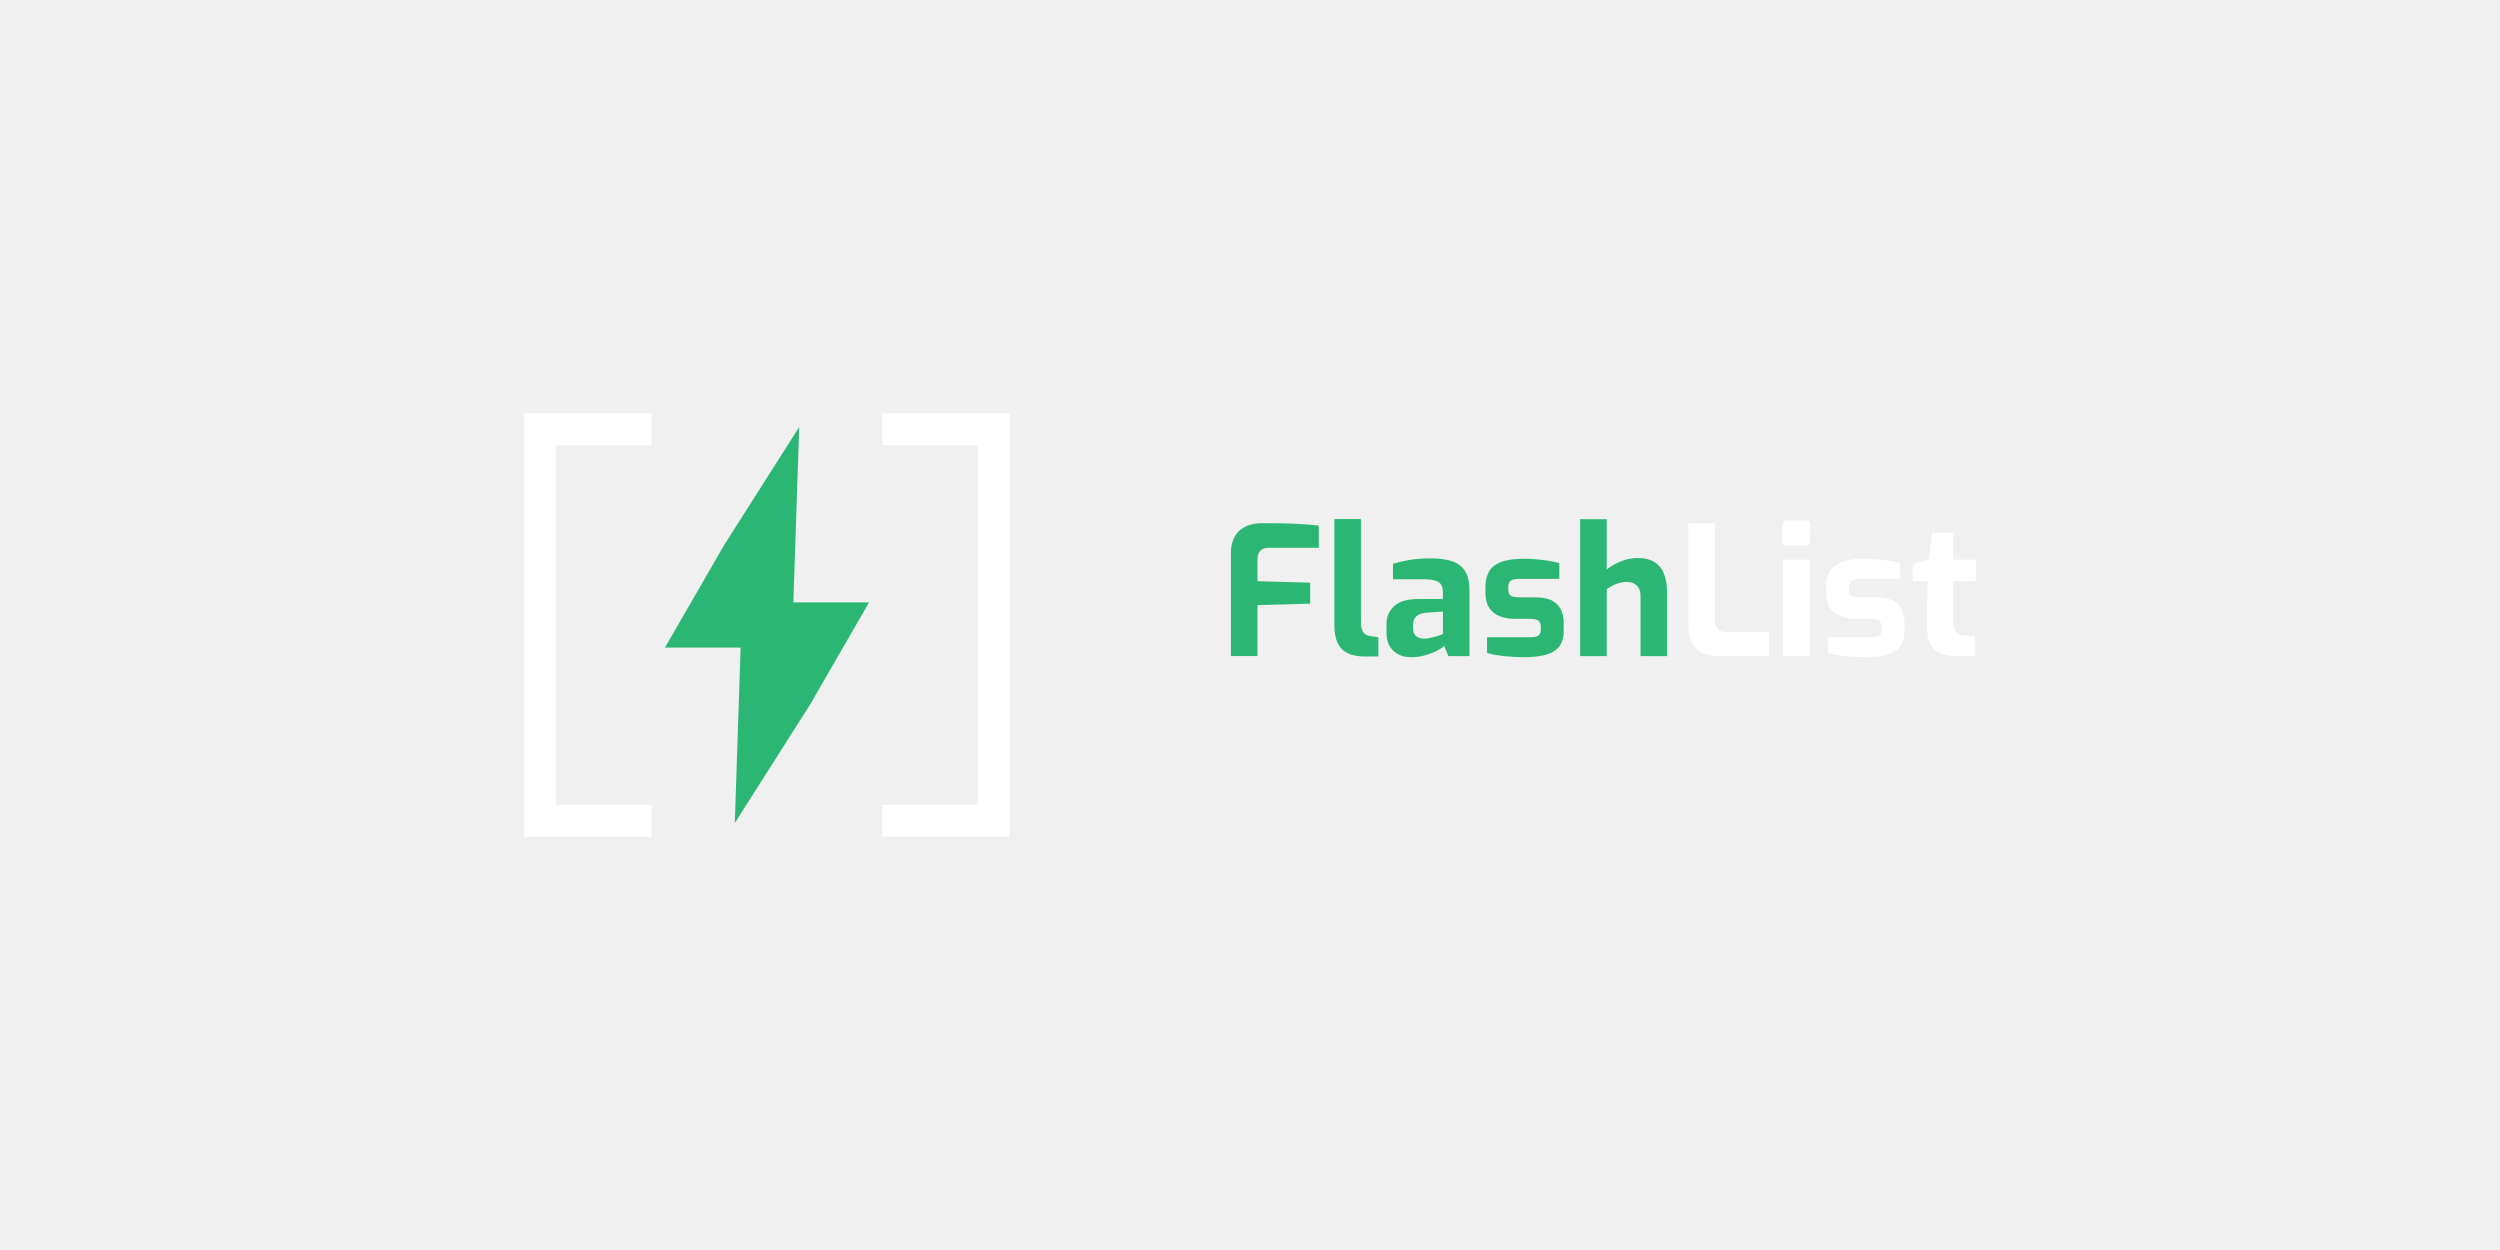
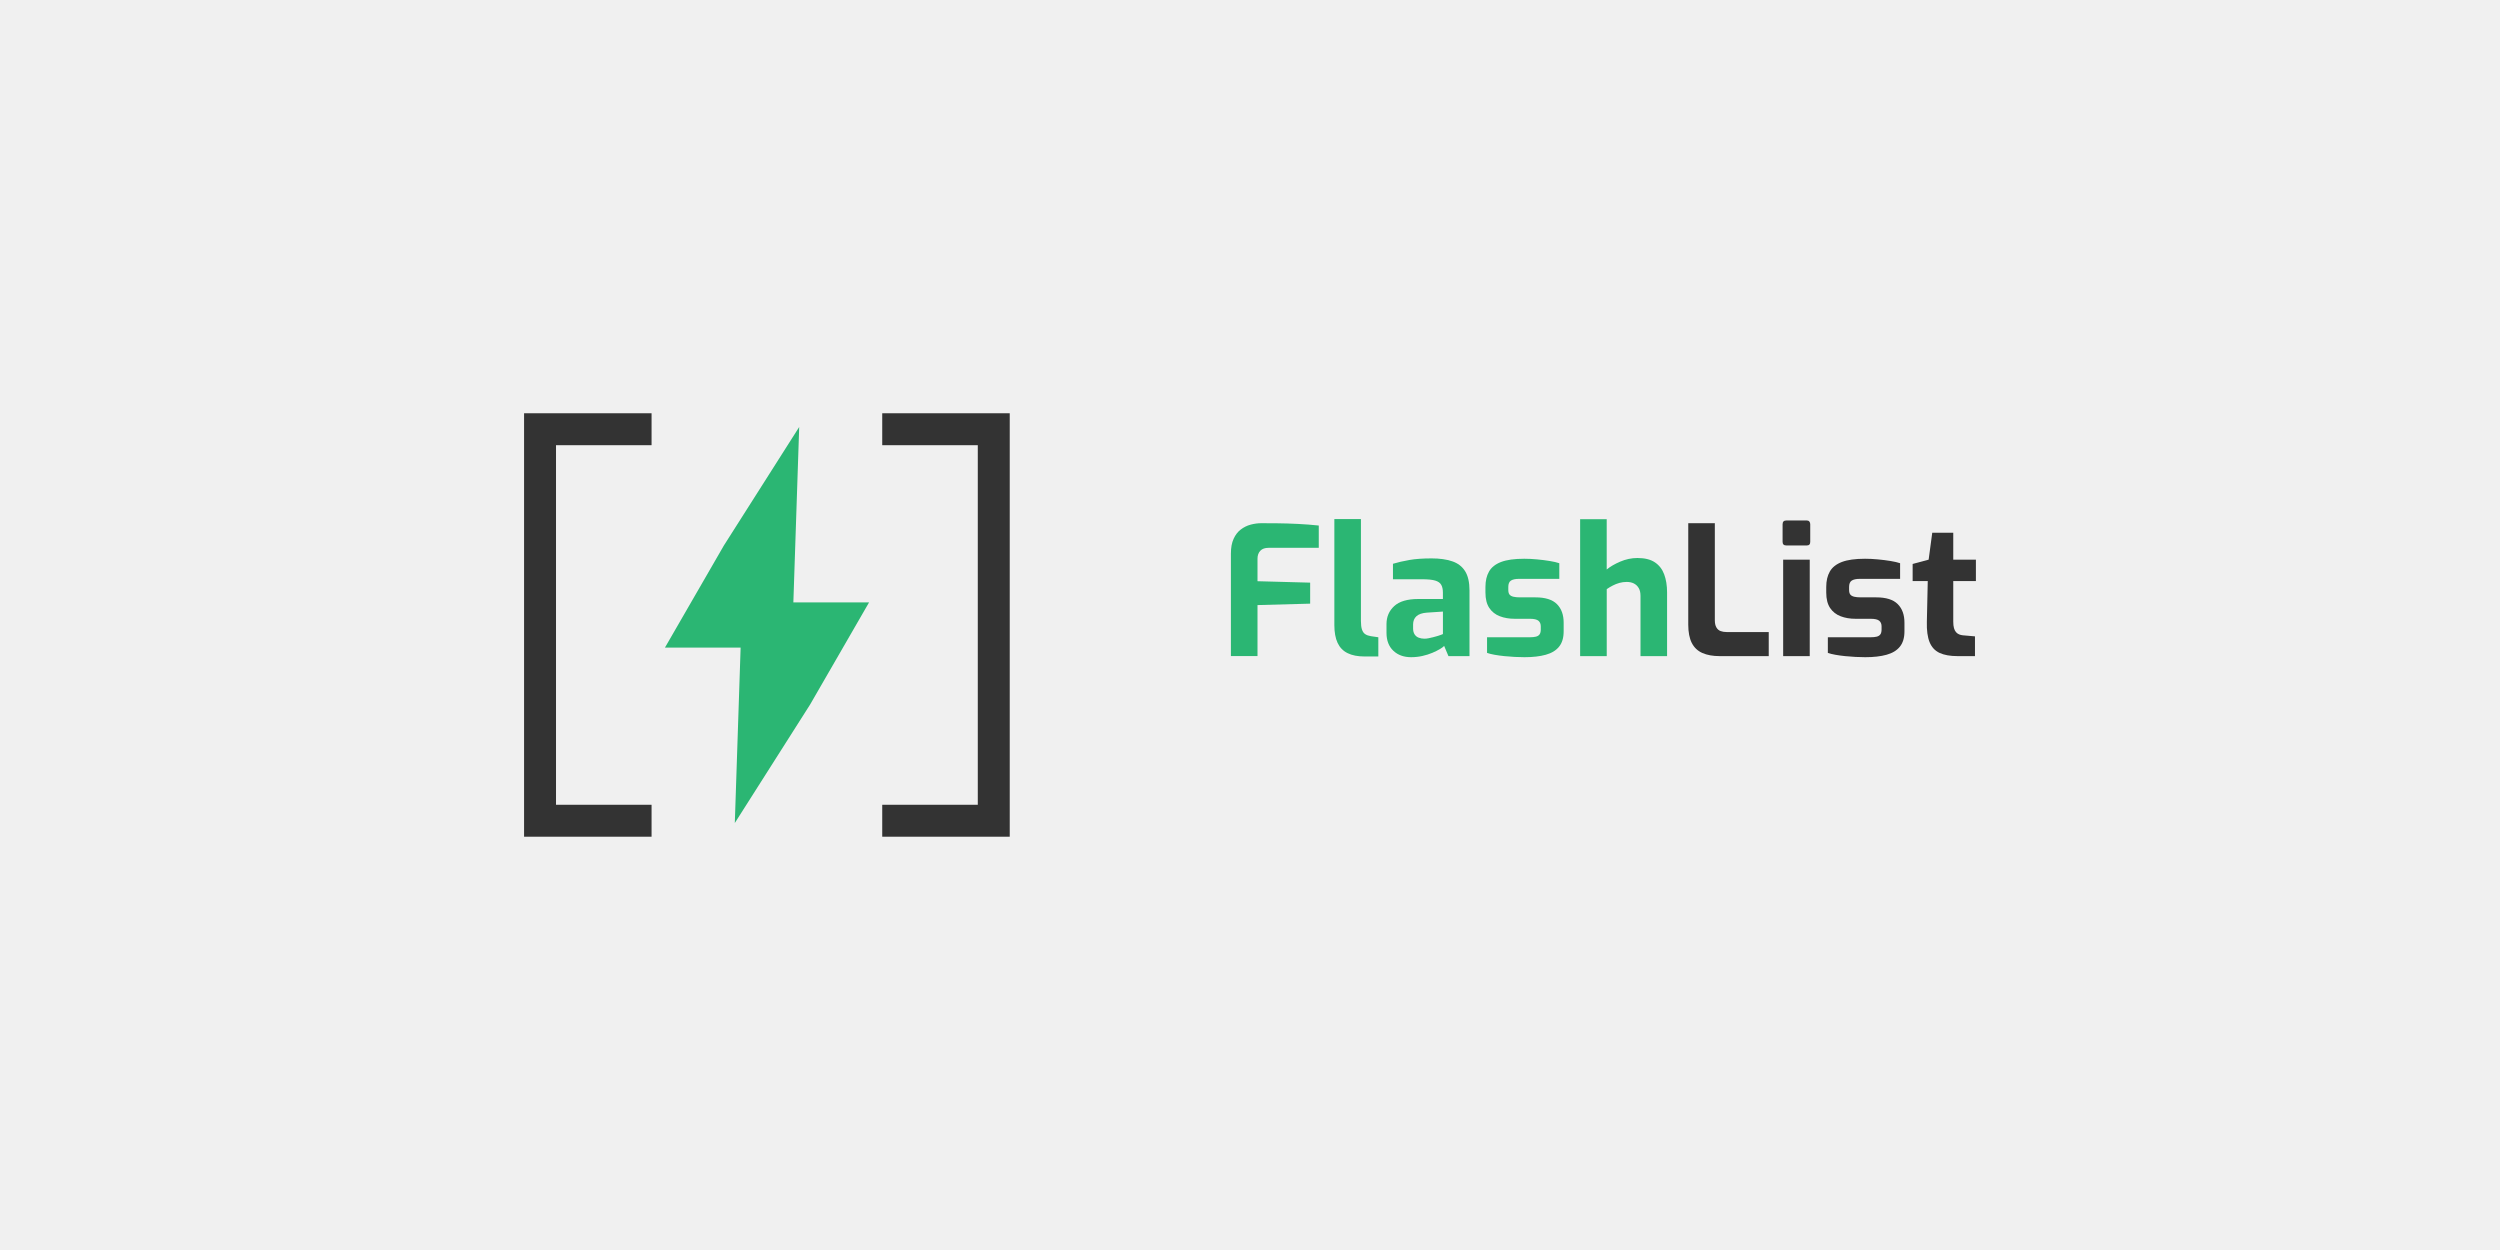
<svg xmlns="http://www.w3.org/2000/svg" version="1.1" id="Layer_1" x="0px" y="0px" viewBox="0 0 595.28 419.53" style="enable-background:new 0 0 595.28 419.53;" xml:space="preserve" width="1200" height="600">
  <style type="text/css">
    
      .background {
        fill: #00000000;
      }
    
  </style>
  <rect class="background" width="100%" height="100%" />
  <g>
    <g>
-       <g fill="#ffffff">
+       <g fill="#333333">
        <polygon points="96.79,280.82 54,280.82 54,138.7 96.79,138.7 96.79,149.42 64.72,149.42 64.72,270.1 96.79,270.1    " />
        <polygon points="217,280.82 174.21,280.82 174.21,270.1 206.28,270.1 206.28,149.42 174.21,149.42 174.21,138.7 217,138.7  " />
      </g>
      <polygon fill="#2bb673" points="144.38,202.18 146.34,143.31 121.07,183.07 101.28,217.35 126.68,217.35 124.73,276.22 150,236.46 169.79,202.18                  " />
    </g>
    <g>
      <g fill="#2bb673">
        <path d="M291.23,220.21v-34.43c0-1.97,0.3-3.62,0.91-4.94c0.6-1.33,1.41-2.37,2.41-3.13c1-0.76,2.11-1.31,3.32-1.63               c1.21-0.32,2.39-0.48,3.56-0.48c1.45,0,3.25,0.01,5.4,0.03c2.15,0.02,4.44,0.09,6.87,0.21c2.43,0.12,4.77,0.3,7.02,0.54v7.48               h-16.82c-1.25,0-2.18,0.33-2.8,0.99c-0.62,0.66-0.94,1.54-0.94,2.62v7.6l17.67,0.48v7.05l-17.67,0.48v17.12H291.23z" />
        <path d="M336.09,220.33c-2.29,0-4.19-0.37-5.7-1.12c-1.51-0.74-2.62-1.89-3.35-3.44c-0.72-1.55-1.09-3.55-1.09-6V174.2h8.92v34.25               c0,1.21,0.12,2.16,0.36,2.87c0.24,0.7,0.61,1.22,1.11,1.54c0.5,0.32,1.14,0.54,1.9,0.66l2.47,0.36v6.45H336.09z" />
        <path d="M351.71,220.57c-2.45,0-4.44-0.72-5.97-2.17c-1.53-1.45-2.29-3.46-2.29-6.03v-2.89c0-2.45,0.86-4.47,2.59-6.06               c1.73-1.59,4.42-2.38,8.08-2.38h8.26v-2.23c0-1-0.18-1.84-0.54-2.5c-0.36-0.66-1.03-1.15-2.02-1.45c-0.99-0.3-2.48-0.45-4.49-0.45               h-9.71v-5.19c1.57-0.48,3.39-0.9,5.46-1.27c2.07-0.36,4.57-0.54,7.51-0.54c2.69,0,4.99,0.32,6.9,0.97               c1.91,0.64,3.36,1.75,4.34,3.32c0.99,1.57,1.48,3.74,1.48,6.51v22.01h-7.06l-1.45-3.44c-0.28,0.32-0.76,0.68-1.45,1.08               c-0.68,0.4-1.52,0.82-2.5,1.24s-2.09,0.77-3.32,1.05C354.31,220.43,353.03,220.57,351.71,220.57z M356.23,214.36               c0.4,0,0.85-0.05,1.36-0.15c0.5-0.1,1.02-0.22,1.57-0.36c0.54-0.14,1.05-0.28,1.51-0.42c0.46-0.14,0.85-0.27,1.15-0.39               c0.3-0.12,0.49-0.2,0.57-0.24v-7.54l-5.43,0.36c-1.57,0.12-2.72,0.52-3.47,1.21c-0.74,0.68-1.11,1.61-1.11,2.77v1.33               c0,0.8,0.17,1.47,0.51,1.99s0.8,0.89,1.39,1.11C354.85,214.25,355.5,214.36,356.23,214.36z" />
        <path d="M389.75,220.57c-1.01,0-2.09-0.03-3.26-0.09c-1.17-0.06-2.33-0.15-3.5-0.27c-1.17-0.12-2.25-0.27-3.26-0.45               c-1.01-0.18-1.85-0.39-2.53-0.63v-5.25h14.35c0.84,0,1.54-0.07,2.08-0.21c0.54-0.14,0.94-0.4,1.21-0.78s0.39-0.94,0.39-1.66v-1.02               c0-0.8-0.26-1.43-0.78-1.87c-0.52-0.44-1.49-0.66-2.9-0.66h-5.06c-1.85,0-3.52-0.28-5-0.85c-1.49-0.56-2.66-1.49-3.53-2.77               c-0.86-1.28-1.3-3.01-1.3-5.18V197c0-2.05,0.4-3.78,1.21-5.19c0.8-1.41,2.15-2.47,4.04-3.2c1.89-0.72,4.48-1.08,7.78-1.08               c1.33,0,2.74,0.07,4.25,0.21c1.51,0.14,2.93,0.32,4.28,0.54c1.35,0.22,2.42,0.47,3.23,0.75v5.25h-13.57               c-1.17,0-2.05,0.19-2.65,0.57c-0.6,0.38-0.9,1.1-0.9,2.14v0.97c0,0.72,0.14,1.26,0.42,1.6c0.28,0.34,0.71,0.58,1.3,0.72               c0.58,0.14,1.32,0.21,2.2,0.21h5.19c3.3,0,5.7,0.75,7.21,2.26c1.51,1.51,2.26,3.59,2.26,6.24v2.9c0,2.17-0.51,3.89-1.54,5.15               c-1.02,1.27-2.51,2.17-4.46,2.71C394.95,220.3,392.57,220.57,389.75,220.57z" />
        <path d="M408.44,220.21v-45.95h8.92v16.88c1.16-0.97,2.68-1.85,4.55-2.65c1.87-0.8,3.79-1.21,5.76-1.21c2.45,0,4.4,0.48,5.85,1.45               c1.45,0.97,2.49,2.31,3.13,4.04s0.97,3.74,0.97,6.03v21.41h-8.92v-20.26c0-1.05-0.2-1.91-0.6-2.59c-0.4-0.68-0.94-1.19-1.63-1.54               c-0.68-0.34-1.49-0.51-2.41-0.51c-0.84,0-1.66,0.11-2.44,0.33c-0.78,0.22-1.53,0.51-2.23,0.88c-0.7,0.36-1.38,0.76-2.02,1.21               v22.49H408.44z" />
      </g>
-       <g fill="#ffffff">
+       <g fill="#333333">
        <path d="M455.29,220.21c-2.29,0-4.23-0.35-5.82-1.05c-1.59-0.7-2.77-1.83-3.56-3.38c-0.78-1.55-1.18-3.59-1.18-6.12v-34.07h8.92               v32.62c0,0.97,0.17,1.75,0.51,2.35s0.82,1.02,1.42,1.24c0.6,0.22,1.28,0.33,2.05,0.33h14.11v8.08H455.29z" />
        <path d="M477.66,183.07c-0.85,0-1.27-0.4-1.27-1.21v-5.91c0-0.84,0.42-1.27,1.27-1.27h6.87c0.36,0,0.64,0.12,0.84,0.36               c0.2,0.24,0.3,0.54,0.3,0.91v5.91c0,0.81-0.38,1.21-1.15,1.21H477.66z M476.58,220.21v-32.38h8.92v32.38H476.58z" />
        <path d="M504.13,220.57c-1.01,0-2.09-0.03-3.26-0.09c-1.17-0.06-2.33-0.15-3.5-0.27c-1.17-0.12-2.25-0.27-3.26-0.45               c-1.01-0.18-1.85-0.39-2.53-0.63v-5.25h14.35c0.84,0,1.54-0.07,2.08-0.21c0.54-0.14,0.94-0.4,1.21-0.78s0.39-0.94,0.39-1.66v-1.02               c0-0.8-0.26-1.43-0.78-1.87c-0.52-0.44-1.49-0.66-2.9-0.66h-5.06c-1.85,0-3.52-0.28-5-0.85c-1.49-0.56-2.66-1.49-3.53-2.77               c-0.86-1.28-1.3-3.01-1.3-5.18V197c0-2.05,0.4-3.78,1.21-5.19c0.8-1.41,2.15-2.47,4.04-3.2c1.89-0.72,4.48-1.08,7.78-1.08               c1.33,0,2.74,0.07,4.25,0.21c1.51,0.14,2.93,0.32,4.28,0.54c1.35,0.22,2.42,0.47,3.23,0.75v5.25h-13.57               c-1.17,0-2.05,0.19-2.65,0.57c-0.6,0.38-0.9,1.1-0.9,2.14v0.97c0,0.72,0.14,1.26,0.42,1.6c0.28,0.34,0.71,0.58,1.3,0.72               c0.58,0.14,1.32,0.21,2.2,0.21h5.19c3.3,0,5.7,0.75,7.21,2.26c1.51,1.51,2.26,3.59,2.26,6.24v2.9c0,2.17-0.51,3.89-1.54,5.15               c-1.02,1.27-2.51,2.17-4.46,2.71C509.33,220.3,506.95,220.57,504.13,220.57z" />
        <path d="M535.13,220.21c-2.49,0-4.51-0.36-6.06-1.08c-1.55-0.72-2.66-1.93-3.35-3.62c-0.68-1.69-0.99-3.96-0.91-6.81l0.3-13.69               h-5.07v-5.73l5.37-1.45l1.21-9.04h7.05v9.04h7.6v7.18h-7.6v13.63c0,0.88,0.08,1.61,0.24,2.17c0.16,0.56,0.39,1.02,0.69,1.36               c0.3,0.34,0.65,0.59,1.05,0.75c0.4,0.16,0.8,0.26,1.21,0.3l4.1,0.36v6.63H535.13z" />
      </g>
    </g>
  </g>
</svg>
